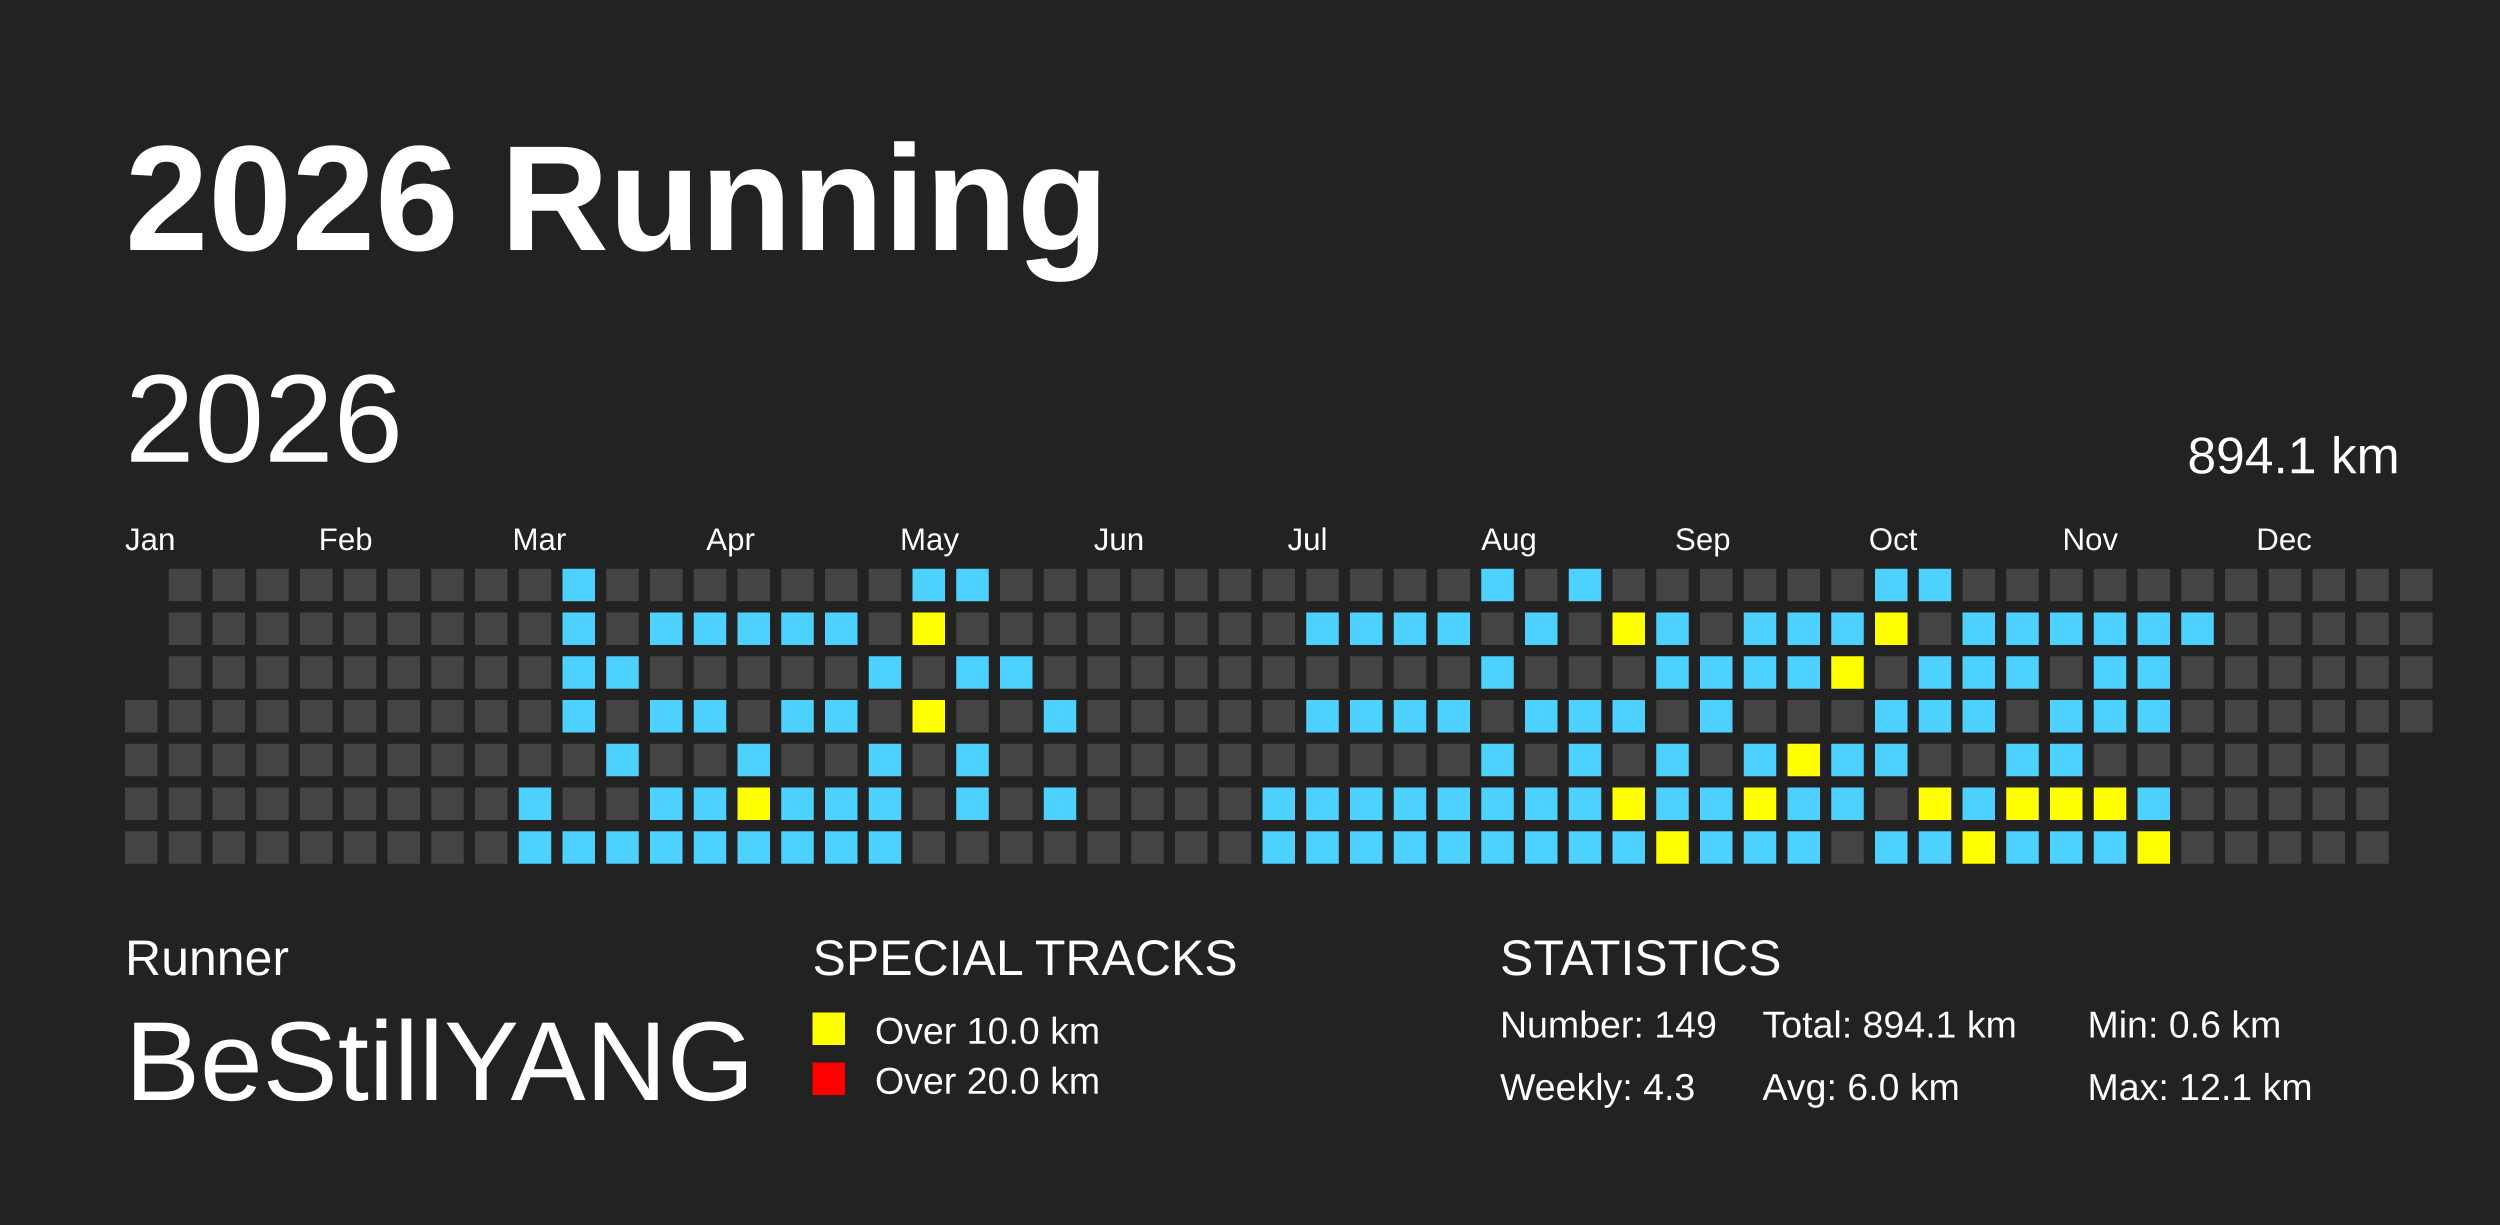
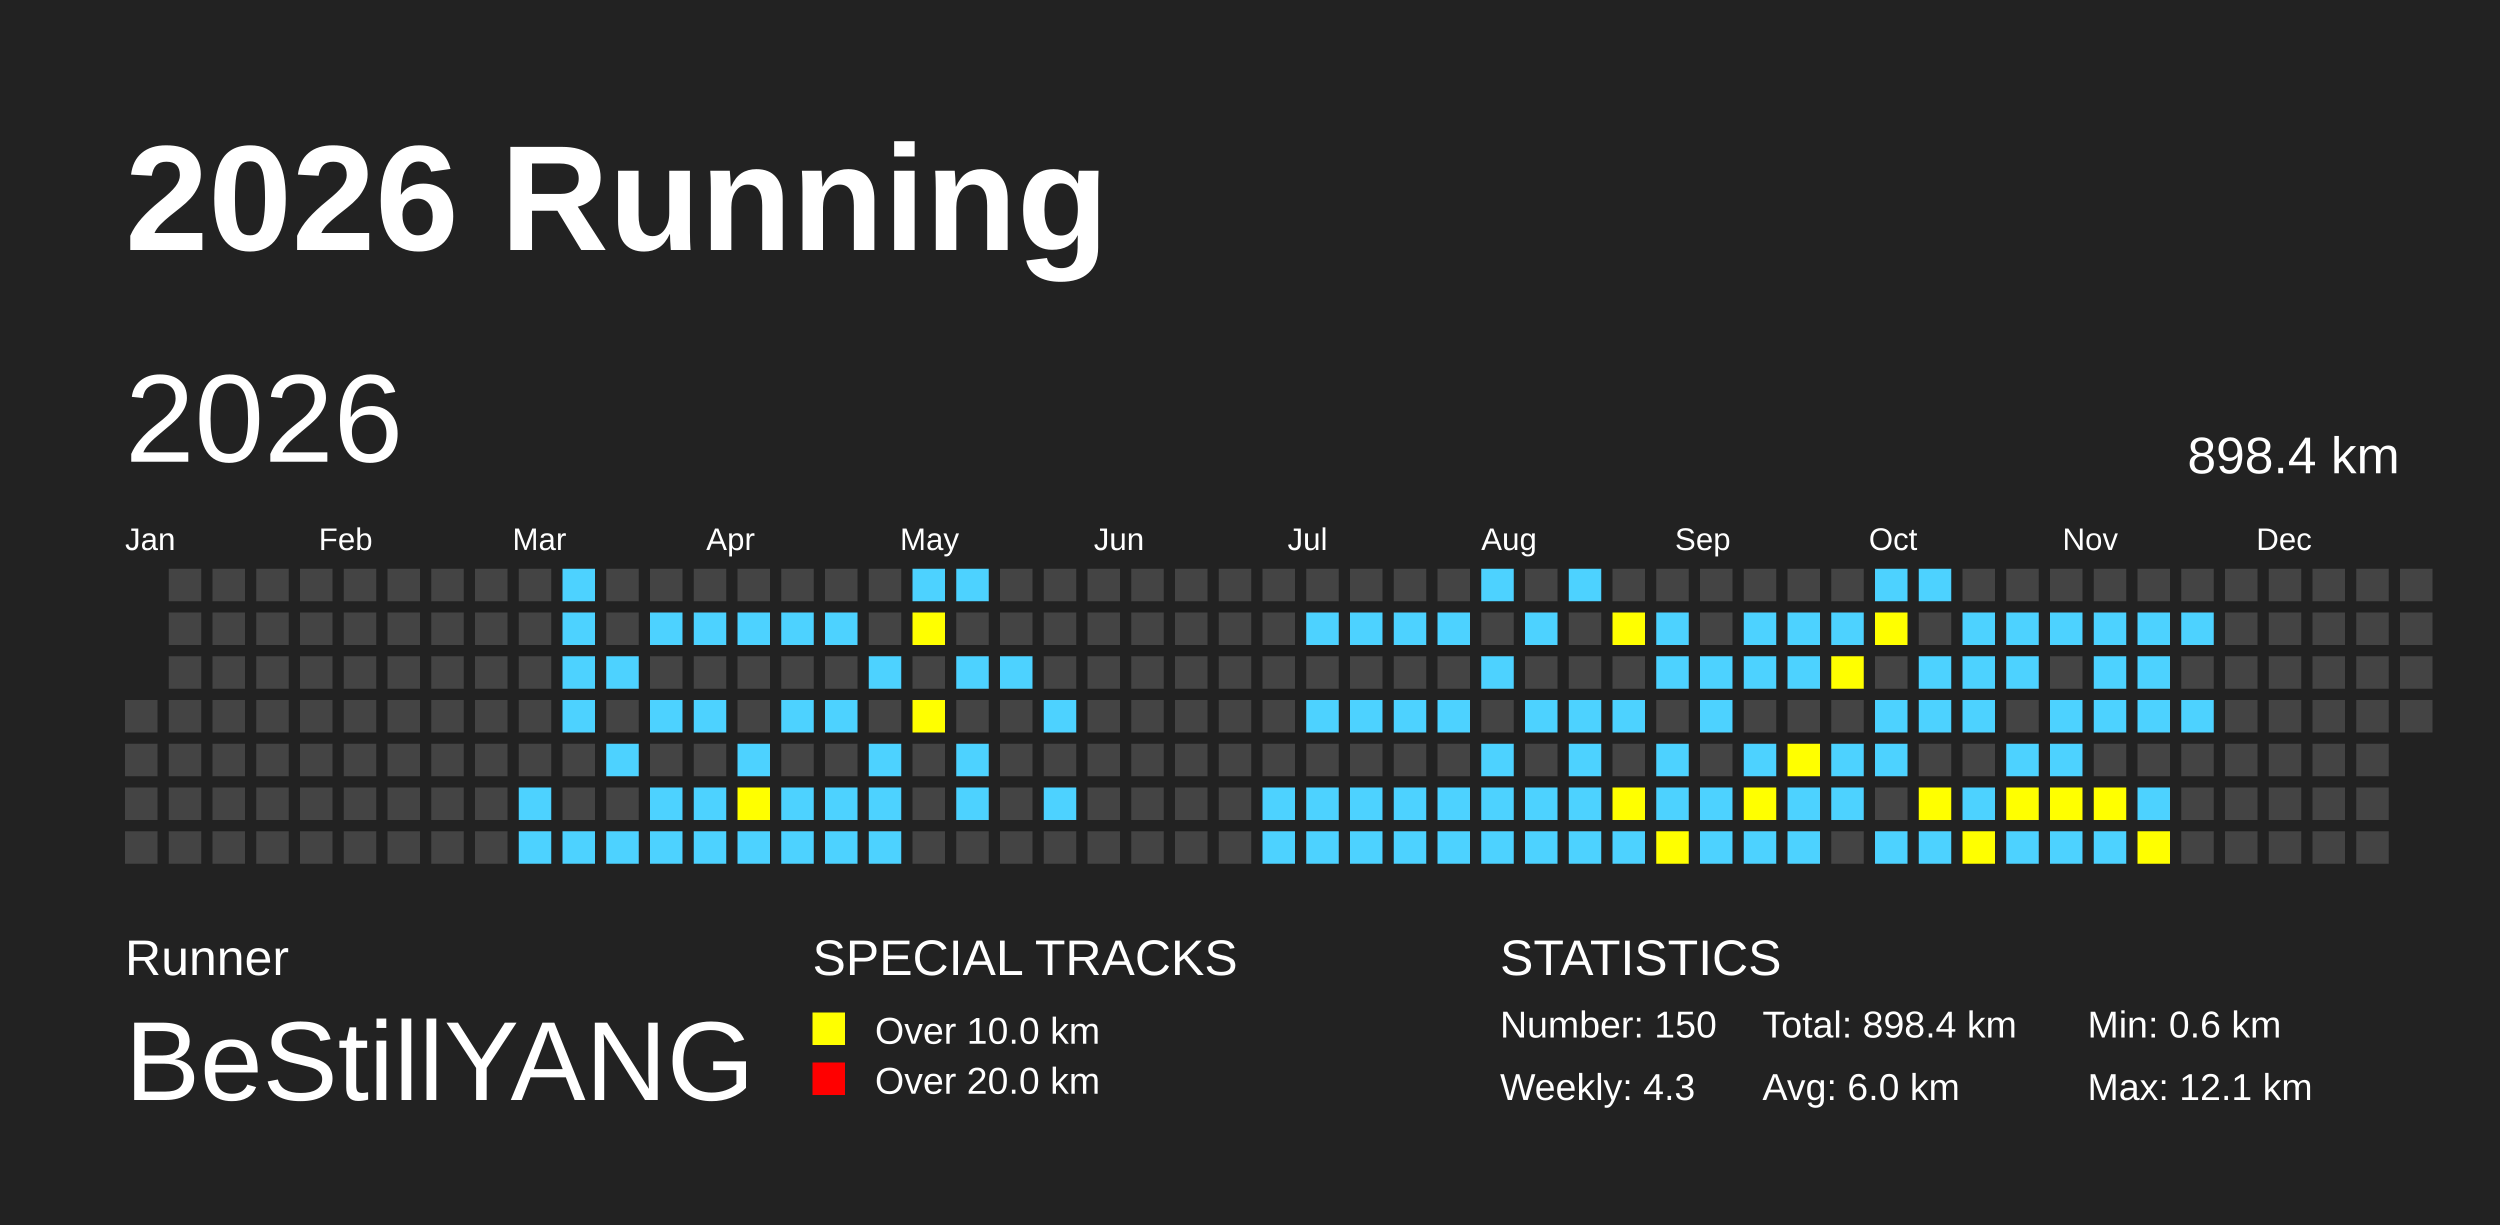
<svg xmlns="http://www.w3.org/2000/svg" baseProfile="full" height="98mm" version="1.1" viewBox="0,0,200,98" width="200mm">
  <defs>
    <pattern height="2" id="indoor-stripe" patternUnits="userSpaceOnUse" width="2">
      <line stroke="white" stroke-opacity="0.45" stroke-width="0.5" x1="0" x2="2" y1="2" y2="0" />
    </pattern>
  </defs>
  <rect fill="#222222" height="98" width="200" x="0" y="0" />
  <text fill="#FFFFFF" style="font-size:12px; font-family:Arial; font-weight:bold;" x="10" y="20">2026 Running</text>
  <text fill="#FFFFFF" style="font-size:4px; font-family:Arial" x="10" y="78">Runner</text>
  <text fill="#FFFFFF" style="font-size:9px; font-family:Arial" x="10" y="88">BeStillYANG</text>
  <text fill="#FFFFFF" style="font-size:4px; font-family:Arial" x="65" y="78">SPECIAL TRACKS</text>
  <rect fill="yellow" height="2.6" width="2.6" x="65" y="81" />
  <text fill="#FFFFFF" style="font-size:3px; font-family:Arial" x="70" y="83.5">Over 10.0 km</text>
  <rect fill="red" height="2.6" width="2.6" x="65" y="85" />
  <text fill="#FFFFFF" style="font-size:3px; font-family:Arial" x="70" y="87.5">Over 20.0 km</text>
  <text fill="#FFFFFF" style="font-size:4px; font-family:Arial" x="120" y="78">STATISTICS</text>
-   <text fill="#FFFFFF" style="font-size:3px; font-family:Arial" x="120" y="83">Number: 149</text>
+   <text fill="#FFFFFF" style="font-size:3px; font-family:Arial" x="120" y="83">Number: 150</text>
  <text fill="#FFFFFF" style="font-size:3px; font-family:Arial" x="120" y="88">Weekly: 4.3</text>
-   <text fill="#FFFFFF" style="font-size:3px; font-family:Arial" x="141" y="83">Total: 894.1 km</text>
+   <text fill="#FFFFFF" style="font-size:3px; font-family:Arial" x="141" y="83">Total: 898.4 km</text>
  <text fill="#FFFFFF" style="font-size:3px; font-family:Arial" x="141" y="88">Avg: 6.0 km</text>
  <text fill="#FFFFFF" style="font-size:3px; font-family:Arial" x="167" y="83">Min: 0.6 km</text>
  <text fill="#FFFFFF" style="font-size:3px; font-family:Arial" x="167" y="88">Max: 12.1 km</text>
  <text dominant-baseline="hanging" fill="#FFFFFF" style="font-size:10.0px; font-family:Arial;" x="10" y="30">2026</text>
-   <text dominant-baseline="hanging" fill="#FFFFFF" style="font-size:4.125px; font-family:Arial;" x="175" y="35">894.1 km</text>
+   <text dominant-baseline="hanging" fill="#FFFFFF" style="font-size:4.125px; font-family:Arial;" x="175" y="35">898.4 km</text>
  <text fill="#FFFFFF" style="font-size:2.5px; font-family:Arial" x="10.0" y="44">Jan</text>
  <text fill="#FFFFFF" style="font-size:2.5px; font-family:Arial" x="25.5" y="44">Feb</text>
  <text fill="#FFFFFF" style="font-size:2.5px; font-family:Arial" x="41.0" y="44">Mar</text>
  <text fill="#FFFFFF" style="font-size:2.5px; font-family:Arial" x="56.5" y="44">Apr</text>
  <text fill="#FFFFFF" style="font-size:2.5px; font-family:Arial" x="72.0" y="44">May</text>
  <text fill="#FFFFFF" style="font-size:2.5px; font-family:Arial" x="87.5" y="44">Jun</text>
  <text fill="#FFFFFF" style="font-size:2.5px; font-family:Arial" x="103.0" y="44">Jul</text>
  <text fill="#FFFFFF" style="font-size:2.5px; font-family:Arial" x="118.5" y="44">Aug</text>
  <text fill="#FFFFFF" style="font-size:2.5px; font-family:Arial" x="134.0" y="44">Sep</text>
  <text fill="#FFFFFF" style="font-size:2.5px; font-family:Arial" x="149.5" y="44">Oct</text>
  <text fill="#FFFFFF" style="font-size:2.5px; font-family:Arial" x="165.0" y="44">Nov</text>
  <text fill="#FFFFFF" style="font-size:2.5px; font-family:Arial" x="180.5" y="44">Dec</text>
  <rect fill="#444444" height="2.6" width="2.6" x="10.0" y="56.0" />
  <rect fill="#444444" height="2.6" width="2.6" x="10.0" y="59.5" />
  <rect fill="#444444" height="2.6" width="2.6" x="10.0" y="63.0" />
  <rect fill="#444444" height="2.6" width="2.6" x="10.0" y="66.5" />
  <rect fill="#444444" height="2.6" width="2.6" x="13.5" y="45.5" />
  <rect fill="#444444" height="2.6" width="2.6" x="13.5" y="49.0" />
  <rect fill="#444444" height="2.6" width="2.6" x="13.5" y="52.5" />
  <rect fill="#444444" height="2.6" width="2.6" x="13.5" y="56.0" />
  <rect fill="#444444" height="2.6" width="2.6" x="13.5" y="59.5" />
  <rect fill="#444444" height="2.6" width="2.6" x="13.5" y="63.0" />
  <rect fill="#444444" height="2.6" width="2.6" x="13.5" y="66.5" />
  <rect fill="#444444" height="2.6" width="2.6" x="17.0" y="45.5" />
  <rect fill="#444444" height="2.6" width="2.6" x="17.0" y="49.0" />
  <rect fill="#444444" height="2.6" width="2.6" x="17.0" y="52.5" />
  <rect fill="#444444" height="2.6" width="2.6" x="17.0" y="56.0" />
  <rect fill="#444444" height="2.6" width="2.6" x="17.0" y="59.5" />
  <rect fill="#444444" height="2.6" width="2.6" x="17.0" y="63.0" />
  <rect fill="#444444" height="2.6" width="2.6" x="17.0" y="66.5" />
  <rect fill="#444444" height="2.6" width="2.6" x="20.5" y="45.5" />
  <rect fill="#444444" height="2.6" width="2.6" x="20.5" y="49.0" />
  <rect fill="#444444" height="2.6" width="2.6" x="20.5" y="52.5" />
  <rect fill="#444444" height="2.6" width="2.6" x="20.5" y="56.0" />
  <rect fill="#444444" height="2.6" width="2.6" x="20.5" y="59.5" />
  <rect fill="#444444" height="2.6" width="2.6" x="20.5" y="63.0" />
  <rect fill="#444444" height="2.6" width="2.6" x="20.5" y="66.5" />
  <rect fill="#444444" height="2.6" width="2.6" x="24.0" y="45.5" />
  <rect fill="#444444" height="2.6" width="2.6" x="24.0" y="49.0" />
  <rect fill="#444444" height="2.6" width="2.6" x="24.0" y="52.5" />
  <rect fill="#444444" height="2.6" width="2.6" x="24.0" y="56.0" />
  <rect fill="#444444" height="2.6" width="2.6" x="24.0" y="59.5" />
  <rect fill="#444444" height="2.6" width="2.6" x="24.0" y="63.0" />
  <rect fill="#444444" height="2.6" width="2.6" x="24.0" y="66.5" />
  <rect fill="#444444" height="2.6" width="2.6" x="27.5" y="45.5" />
  <rect fill="#444444" height="2.6" width="2.6" x="27.5" y="49.0" />
  <rect fill="#444444" height="2.6" width="2.6" x="27.5" y="52.5" />
  <rect fill="#444444" height="2.6" width="2.6" x="27.5" y="56.0" />
  <rect fill="#444444" height="2.6" width="2.6" x="27.5" y="59.5" />
  <rect fill="#444444" height="2.6" width="2.6" x="27.5" y="63.0" />
  <rect fill="#444444" height="2.6" width="2.6" x="27.5" y="66.5" />
  <rect fill="#444444" height="2.6" width="2.6" x="31.0" y="45.5" />
  <rect fill="#444444" height="2.6" width="2.6" x="31.0" y="49.0" />
  <rect fill="#444444" height="2.6" width="2.6" x="31.0" y="52.5" />
  <rect fill="#444444" height="2.6" width="2.6" x="31.0" y="56.0" />
  <rect fill="#444444" height="2.6" width="2.6" x="31.0" y="59.5" />
  <rect fill="#444444" height="2.6" width="2.6" x="31.0" y="63.0" />
  <rect fill="#444444" height="2.6" width="2.6" x="31.0" y="66.5" />
  <rect fill="#444444" height="2.6" width="2.6" x="34.5" y="45.5" />
  <rect fill="#444444" height="2.6" width="2.6" x="34.5" y="49.0" />
  <rect fill="#444444" height="2.6" width="2.6" x="34.5" y="52.5" />
  <rect fill="#444444" height="2.6" width="2.6" x="34.5" y="56.0" />
  <rect fill="#444444" height="2.6" width="2.6" x="34.5" y="59.5" />
  <rect fill="#444444" height="2.6" width="2.6" x="34.5" y="63.0" />
  <rect fill="#444444" height="2.6" width="2.6" x="34.5" y="66.5" />
  <rect fill="#444444" height="2.6" width="2.6" x="38.0" y="45.5" />
  <rect fill="#444444" height="2.6" width="2.6" x="38.0" y="49.0" />
  <rect fill="#444444" height="2.6" width="2.6" x="38.0" y="52.5" />
  <rect fill="#444444" height="2.6" width="2.6" x="38.0" y="56.0" />
  <rect fill="#444444" height="2.6" width="2.6" x="38.0" y="59.5" />
  <rect fill="#444444" height="2.6" width="2.6" x="38.0" y="63.0" />
  <rect fill="#444444" height="2.6" width="2.6" x="38.0" y="66.5" />
  <rect fill="#444444" height="2.6" width="2.6" x="41.5" y="45.5" />
  <rect fill="#444444" height="2.6" width="2.6" x="41.5" y="49.0" />
  <rect fill="#444444" height="2.6" width="2.6" x="41.5" y="52.5" />
  <rect fill="#444444" height="2.6" width="2.6" x="41.5" y="56.0" />
  <rect fill="#444444" height="2.6" width="2.6" x="41.5" y="59.5" />
  <rect fill="#4DD2FF" height="2.6" width="2.6" x="41.5" y="63.0" />
  <rect fill="#4DD2FF" height="2.6" width="2.6" x="41.5" y="66.5" />
  <rect fill="#4DD2FF" height="2.6" width="2.6" x="45.0" y="45.5" />
  <rect fill="#4DD2FF" height="2.6" width="2.6" x="45.0" y="49.0" />
  <rect fill="#4DD2FF" height="2.6" width="2.6" x="45.0" y="52.5" />
  <rect fill="#4DD2FF" height="2.6" width="2.6" x="45.0" y="56.0" />
  <rect fill="#444444" height="2.6" width="2.6" x="45.0" y="59.5" />
  <rect fill="#444444" height="2.6" width="2.6" x="45.0" y="63.0" />
  <rect fill="#4DD2FF" height="2.6" width="2.6" x="45.0" y="66.5" />
  <rect fill="#444444" height="2.6" width="2.6" x="48.5" y="45.5" />
  <rect fill="#444444" height="2.6" width="2.6" x="48.5" y="49.0" />
  <rect fill="#4DD2FF" height="2.6" width="2.6" x="48.5" y="52.5" />
  <rect fill="#444444" height="2.6" width="2.6" x="48.5" y="56.0" />
  <rect fill="#4DD2FF" height="2.6" width="2.6" x="48.5" y="59.5" />
  <rect fill="#444444" height="2.6" width="2.6" x="48.5" y="63.0" />
  <rect fill="#4DD2FF" height="2.6" width="2.6" x="48.5" y="66.5" />
  <rect fill="#444444" height="2.6" width="2.6" x="52.0" y="45.5" />
  <rect fill="#4DD2FF" height="2.6" width="2.6" x="52.0" y="49.0" />
  <rect fill="#444444" height="2.6" width="2.6" x="52.0" y="52.5" />
  <rect fill="#4DD2FF" height="2.6" width="2.6" x="52.0" y="56.0" />
  <rect fill="#444444" height="2.6" width="2.6" x="52.0" y="59.5" />
  <rect fill="#4DD2FF" height="2.6" width="2.6" x="52.0" y="63.0" />
  <rect fill="#4DD2FF" height="2.6" width="2.6" x="52.0" y="66.5" />
  <rect fill="#444444" height="2.6" width="2.6" x="55.5" y="45.5" />
  <rect fill="#4DD2FF" height="2.6" width="2.6" x="55.5" y="49.0" />
  <rect fill="#444444" height="2.6" width="2.6" x="55.5" y="52.5" />
  <rect fill="#4DD2FF" height="2.6" width="2.6" x="55.5" y="56.0" />
  <rect fill="#444444" height="2.6" width="2.6" x="55.5" y="59.5" />
  <rect fill="#4DD2FF" height="2.6" width="2.6" x="55.5" y="63.0" />
  <rect fill="#4DD2FF" height="2.6" width="2.6" x="55.5" y="66.5" />
  <rect fill="#444444" height="2.6" width="2.6" x="59.0" y="45.5" />
  <rect fill="#4DD2FF" height="2.6" width="2.6" x="59.0" y="49.0" />
  <rect fill="#444444" height="2.6" width="2.6" x="59.0" y="52.5" />
  <rect fill="#444444" height="2.6" width="2.6" x="59.0" y="56.0" />
  <rect fill="#4DD2FF" height="2.6" width="2.6" x="59.0" y="59.5" />
  <rect fill="yellow" height="2.6" width="2.6" x="59.0" y="63.0" />
  <rect fill="#4DD2FF" height="2.6" width="2.6" x="59.0" y="66.5" />
  <rect fill="#444444" height="2.6" width="2.6" x="62.5" y="45.5" />
  <rect fill="#4DD2FF" height="2.6" width="2.6" x="62.5" y="49.0" />
  <rect fill="#444444" height="2.6" width="2.6" x="62.5" y="52.5" />
  <rect fill="#4DD2FF" height="2.6" width="2.6" x="62.5" y="56.0" />
  <rect fill="#444444" height="2.6" width="2.6" x="62.5" y="59.5" />
  <rect fill="#4DD2FF" height="2.6" width="2.6" x="62.5" y="63.0" />
  <rect fill="#4DD2FF" height="2.6" width="2.6" x="62.5" y="66.5" />
  <rect fill="#444444" height="2.6" width="2.6" x="66.0" y="45.5" />
  <rect fill="#4DD2FF" height="2.6" width="2.6" x="66.0" y="49.0" />
  <rect fill="#444444" height="2.6" width="2.6" x="66.0" y="52.5" />
  <rect fill="#4DD2FF" height="2.6" width="2.6" x="66.0" y="56.0" />
  <rect fill="#444444" height="2.6" width="2.6" x="66.0" y="59.5" />
  <rect fill="#4DD2FF" height="2.6" width="2.6" x="66.0" y="63.0" />
  <rect fill="#4DD2FF" height="2.6" width="2.6" x="66.0" y="66.5" />
  <rect fill="#444444" height="2.6" width="2.6" x="69.5" y="45.5" />
  <rect fill="#444444" height="2.6" width="2.6" x="69.5" y="49.0" />
  <rect fill="#4DD2FF" height="2.6" width="2.6" x="69.5" y="52.5" />
  <rect fill="#444444" height="2.6" width="2.6" x="69.5" y="56.0" />
  <rect fill="#4DD2FF" height="2.6" width="2.6" x="69.5" y="59.5" />
  <rect fill="#4DD2FF" height="2.6" width="2.6" x="69.5" y="63.0" />
  <rect fill="#4DD2FF" height="2.6" width="2.6" x="69.5" y="66.5" />
  <rect fill="#4DD2FF" height="2.6" width="2.6" x="73.0" y="45.5" />
  <rect fill="yellow" height="2.6" width="2.6" x="73.0" y="49.0" />
  <rect fill="#444444" height="2.6" width="2.6" x="73.0" y="52.5" />
  <rect fill="yellow" height="2.6" width="2.6" x="73.0" y="56.0" />
  <rect fill="#444444" height="2.6" width="2.6" x="73.0" y="59.5" />
  <rect fill="#444444" height="2.6" width="2.6" x="73.0" y="63.0" />
  <rect fill="#444444" height="2.6" width="2.6" x="73.0" y="66.5" />
  <rect fill="#4DD2FF" height="2.6" width="2.6" x="76.5" y="45.5" />
  <rect fill="#444444" height="2.6" width="2.6" x="76.5" y="49.0" />
  <rect fill="#4DD2FF" height="2.6" width="2.6" x="76.5" y="52.5" />
  <rect fill="#444444" height="2.6" width="2.6" x="76.5" y="56.0" />
  <rect fill="#4DD2FF" height="2.6" width="2.6" x="76.5" y="59.5" />
  <rect fill="#4DD2FF" height="2.6" width="2.6" x="76.5" y="63.0" />
  <rect fill="#444444" height="2.6" width="2.6" x="76.5" y="66.5" />
  <rect fill="#444444" height="2.6" width="2.6" x="80.0" y="45.5" />
  <rect fill="#444444" height="2.6" width="2.6" x="80.0" y="49.0" />
  <rect fill="#4DD2FF" height="2.6" width="2.6" x="80.0" y="52.5" />
  <rect fill="#444444" height="2.6" width="2.6" x="80.0" y="56.0" />
  <rect fill="#444444" height="2.6" width="2.6" x="80.0" y="59.5" />
  <rect fill="#444444" height="2.6" width="2.6" x="80.0" y="63.0" />
  <rect fill="#444444" height="2.6" width="2.6" x="80.0" y="66.5" />
  <rect fill="#444444" height="2.6" width="2.6" x="83.5" y="45.5" />
  <rect fill="#444444" height="2.6" width="2.6" x="83.5" y="49.0" />
  <rect fill="#444444" height="2.6" width="2.6" x="83.5" y="52.5" />
  <rect fill="#4DD2FF" height="2.6" width="2.6" x="83.5" y="56.0" />
  <rect fill="#444444" height="2.6" width="2.6" x="83.5" y="59.5" />
  <rect fill="#4DD2FF" height="2.6" width="2.6" x="83.5" y="63.0" />
  <rect fill="#444444" height="2.6" width="2.6" x="83.5" y="66.5" />
  <rect fill="#444444" height="2.6" width="2.6" x="87.0" y="45.5" />
  <rect fill="#444444" height="2.6" width="2.6" x="87.0" y="49.0" />
  <rect fill="#444444" height="2.6" width="2.6" x="87.0" y="52.5" />
  <rect fill="#444444" height="2.6" width="2.6" x="87.0" y="56.0" />
  <rect fill="#444444" height="2.6" width="2.6" x="87.0" y="59.5" />
  <rect fill="#444444" height="2.6" width="2.6" x="87.0" y="63.0" />
  <rect fill="#444444" height="2.6" width="2.6" x="87.0" y="66.5" />
  <rect fill="#444444" height="2.6" width="2.6" x="90.5" y="45.5" />
  <rect fill="#444444" height="2.6" width="2.6" x="90.5" y="49.0" />
  <rect fill="#444444" height="2.6" width="2.6" x="90.5" y="52.5" />
  <rect fill="#444444" height="2.6" width="2.6" x="90.5" y="56.0" />
  <rect fill="#444444" height="2.6" width="2.6" x="90.5" y="59.5" />
  <rect fill="#444444" height="2.6" width="2.6" x="90.5" y="63.0" />
  <rect fill="#444444" height="2.6" width="2.6" x="90.5" y="66.5" />
  <rect fill="#444444" height="2.6" width="2.6" x="94.0" y="45.5" />
  <rect fill="#444444" height="2.6" width="2.6" x="94.0" y="49.0" />
  <rect fill="#444444" height="2.6" width="2.6" x="94.0" y="52.5" />
  <rect fill="#444444" height="2.6" width="2.6" x="94.0" y="56.0" />
  <rect fill="#444444" height="2.6" width="2.6" x="94.0" y="59.5" />
  <rect fill="#444444" height="2.6" width="2.6" x="94.0" y="63.0" />
  <rect fill="#444444" height="2.6" width="2.6" x="94.0" y="66.5" />
  <rect fill="#444444" height="2.6" width="2.6" x="97.5" y="45.5" />
  <rect fill="#444444" height="2.6" width="2.6" x="97.5" y="49.0" />
  <rect fill="#444444" height="2.6" width="2.6" x="97.5" y="52.5" />
  <rect fill="#444444" height="2.6" width="2.6" x="97.5" y="56.0" />
  <rect fill="#444444" height="2.6" width="2.6" x="97.5" y="59.5" />
  <rect fill="#444444" height="2.6" width="2.6" x="97.5" y="63.0" />
  <rect fill="#444444" height="2.6" width="2.6" x="97.5" y="66.5" />
  <rect fill="#444444" height="2.6" width="2.6" x="101.0" y="45.5" />
  <rect fill="#444444" height="2.6" width="2.6" x="101.0" y="49.0" />
  <rect fill="#444444" height="2.6" width="2.6" x="101.0" y="52.5" />
  <rect fill="#444444" height="2.6" width="2.6" x="101.0" y="56.0" />
  <rect fill="#444444" height="2.6" width="2.6" x="101.0" y="59.5" />
  <rect fill="#4DD2FF" height="2.6" width="2.6" x="101.0" y="63.0" />
  <rect fill="#4DD2FF" height="2.6" width="2.6" x="101.0" y="66.5" />
  <rect fill="#444444" height="2.6" width="2.6" x="104.5" y="45.5" />
  <rect fill="#4DD2FF" height="2.6" width="2.6" x="104.5" y="49.0" />
  <rect fill="#444444" height="2.6" width="2.6" x="104.5" y="52.5" />
  <rect fill="#4DD2FF" height="2.6" width="2.6" x="104.5" y="56.0" />
  <rect fill="#444444" height="2.6" width="2.6" x="104.5" y="59.5" />
  <rect fill="#4DD2FF" height="2.6" width="2.6" x="104.5" y="63.0" />
  <rect fill="#4DD2FF" height="2.6" width="2.6" x="104.5" y="66.5" />
  <rect fill="#444444" height="2.6" width="2.6" x="108.0" y="45.5" />
  <rect fill="#4DD2FF" height="2.6" width="2.6" x="108.0" y="49.0" />
  <rect fill="#444444" height="2.6" width="2.6" x="108.0" y="52.5" />
  <rect fill="#4DD2FF" height="2.6" width="2.6" x="108.0" y="56.0" />
  <rect fill="#444444" height="2.6" width="2.6" x="108.0" y="59.5" />
  <rect fill="#4DD2FF" height="2.6" width="2.6" x="108.0" y="63.0" />
  <rect fill="#4DD2FF" height="2.6" width="2.6" x="108.0" y="66.5" />
  <rect fill="#444444" height="2.6" width="2.6" x="111.5" y="45.5" />
  <rect fill="#4DD2FF" height="2.6" width="2.6" x="111.5" y="49.0" />
  <rect fill="#444444" height="2.6" width="2.6" x="111.5" y="52.5" />
  <rect fill="#4DD2FF" height="2.6" width="2.6" x="111.5" y="56.0" />
  <rect fill="#444444" height="2.6" width="2.6" x="111.5" y="59.5" />
  <rect fill="#4DD2FF" height="2.6" width="2.6" x="111.5" y="63.0" />
  <rect fill="#4DD2FF" height="2.6" width="2.6" x="111.5" y="66.5" />
  <rect fill="#444444" height="2.6" width="2.6" x="115.0" y="45.5" />
  <rect fill="#4DD2FF" height="2.6" width="2.6" x="115.0" y="49.0" />
  <rect fill="#444444" height="2.6" width="2.6" x="115.0" y="52.5" />
  <rect fill="#4DD2FF" height="2.6" width="2.6" x="115.0" y="56.0" />
  <rect fill="#444444" height="2.6" width="2.6" x="115.0" y="59.5" />
  <rect fill="#4DD2FF" height="2.6" width="2.6" x="115.0" y="63.0" />
  <rect fill="#4DD2FF" height="2.6" width="2.6" x="115.0" y="66.5" />
  <rect fill="#4DD2FF" height="2.6" width="2.6" x="118.5" y="45.5" />
  <rect fill="#444444" height="2.6" width="2.6" x="118.5" y="49.0" />
  <rect fill="#4DD2FF" height="2.6" width="2.6" x="118.5" y="52.5" />
  <rect fill="#444444" height="2.6" width="2.6" x="118.5" y="56.0" />
  <rect fill="#4DD2FF" height="2.6" width="2.6" x="118.5" y="59.5" />
  <rect fill="#4DD2FF" height="2.6" width="2.6" x="118.5" y="63.0" />
  <rect fill="#4DD2FF" height="2.6" width="2.6" x="118.5" y="66.5" />
  <rect fill="#444444" height="2.6" width="2.6" x="122.0" y="45.5" />
  <rect fill="#4DD2FF" height="2.6" width="2.6" x="122.0" y="49.0" />
  <rect fill="#444444" height="2.6" width="2.6" x="122.0" y="52.5" />
  <rect fill="#4DD2FF" height="2.6" width="2.6" x="122.0" y="56.0" />
  <rect fill="#444444" height="2.6" width="2.6" x="122.0" y="59.5" />
  <rect fill="#4DD2FF" height="2.6" width="2.6" x="122.0" y="63.0" />
  <rect fill="#4DD2FF" height="2.6" width="2.6" x="122.0" y="66.5" />
  <rect fill="#4DD2FF" height="2.6" width="2.6" x="125.5" y="45.5" />
  <rect fill="#444444" height="2.6" width="2.6" x="125.5" y="49.0" />
  <rect fill="#444444" height="2.6" width="2.6" x="125.5" y="52.5" />
  <rect fill="#4DD2FF" height="2.6" width="2.6" x="125.5" y="56.0" />
  <rect fill="#4DD2FF" height="2.6" width="2.6" x="125.5" y="59.5" />
  <rect fill="#4DD2FF" height="2.6" width="2.6" x="125.5" y="63.0" />
  <rect fill="#4DD2FF" height="2.6" width="2.6" x="125.5" y="66.5" />
  <rect fill="#444444" height="2.6" width="2.6" x="129.0" y="45.5" />
  <rect fill="yellow" height="2.6" width="2.6" x="129.0" y="49.0" />
  <rect fill="#444444" height="2.6" width="2.6" x="129.0" y="52.5" />
  <rect fill="#4DD2FF" height="2.6" width="2.6" x="129.0" y="56.0" />
  <rect fill="#444444" height="2.6" width="2.6" x="129.0" y="59.5" />
  <rect fill="yellow" height="2.6" width="2.6" x="129.0" y="63.0" />
  <rect fill="#4DD2FF" height="2.6" width="2.6" x="129.0" y="66.5" />
  <rect fill="#444444" height="2.6" width="2.6" x="132.5" y="45.5" />
  <rect fill="#4DD2FF" height="2.6" width="2.6" x="132.5" y="49.0" />
  <rect fill="#4DD2FF" height="2.6" width="2.6" x="132.5" y="52.5" />
  <rect fill="#444444" height="2.6" width="2.6" x="132.5" y="56.0" />
  <rect fill="#4DD2FF" height="2.6" width="2.6" x="132.5" y="59.5" />
  <rect fill="#4DD2FF" height="2.6" width="2.6" x="132.5" y="63.0" />
  <rect fill="yellow" height="2.6" width="2.6" x="132.5" y="66.5" />
  <rect fill="#444444" height="2.6" width="2.6" x="136.0" y="45.5" />
  <rect fill="#444444" height="2.6" width="2.6" x="136.0" y="49.0" />
  <rect fill="#4DD2FF" height="2.6" width="2.6" x="136.0" y="52.5" />
  <rect fill="#4DD2FF" height="2.6" width="2.6" x="136.0" y="56.0" />
  <rect fill="#444444" height="2.6" width="2.6" x="136.0" y="59.5" />
  <rect fill="#4DD2FF" height="2.6" width="2.6" x="136.0" y="63.0" />
  <rect fill="#4DD2FF" height="2.6" width="2.6" x="136.0" y="66.5" />
  <rect fill="#444444" height="2.6" width="2.6" x="139.5" y="45.5" />
  <rect fill="#4DD2FF" height="2.6" width="2.6" x="139.5" y="49.0" />
  <rect fill="#4DD2FF" height="2.6" width="2.6" x="139.5" y="52.5" />
  <rect fill="#444444" height="2.6" width="2.6" x="139.5" y="56.0" />
  <rect fill="#4DD2FF" height="2.6" width="2.6" x="139.5" y="59.5" />
  <rect fill="yellow" height="2.6" width="2.6" x="139.5" y="63.0" />
  <rect fill="#4DD2FF" height="2.6" width="2.6" x="139.5" y="66.5" />
  <rect fill="#444444" height="2.6" width="2.6" x="143.0" y="45.5" />
  <rect fill="#4DD2FF" height="2.6" width="2.6" x="143.0" y="49.0" />
  <rect fill="#4DD2FF" height="2.6" width="2.6" x="143.0" y="52.5" />
  <rect fill="#444444" height="2.6" width="2.6" x="143.0" y="56.0" />
  <rect fill="yellow" height="2.6" width="2.6" x="143.0" y="59.5" />
  <rect fill="#4DD2FF" height="2.6" width="2.6" x="143.0" y="63.0" />
  <rect fill="#4DD2FF" height="2.6" width="2.6" x="143.0" y="66.5" />
  <rect fill="#444444" height="2.6" width="2.6" x="146.5" y="45.5" />
  <rect fill="#4DD2FF" height="2.6" width="2.6" x="146.5" y="49.0" />
  <rect fill="yellow" height="2.6" width="2.6" x="146.5" y="52.5" />
  <rect fill="#444444" height="2.6" width="2.6" x="146.5" y="56.0" />
  <rect fill="#4DD2FF" height="2.6" width="2.6" x="146.5" y="59.5" />
  <rect fill="#4DD2FF" height="2.6" width="2.6" x="146.5" y="63.0" />
  <rect fill="#444444" height="2.6" width="2.6" x="146.5" y="66.5" />
  <rect fill="#4DD2FF" height="2.6" width="2.6" x="150.0" y="45.5" />
  <rect fill="yellow" height="2.6" width="2.6" x="150.0" y="49.0" />
  <rect fill="#444444" height="2.6" width="2.6" x="150.0" y="52.5" />
  <rect fill="#4DD2FF" height="2.6" width="2.6" x="150.0" y="56.0" />
  <rect fill="#4DD2FF" height="2.6" width="2.6" x="150.0" y="59.5" />
  <rect fill="#444444" height="2.6" width="2.6" x="150.0" y="63.0" />
  <rect fill="#4DD2FF" height="2.6" width="2.6" x="150.0" y="66.5" />
  <rect fill="#4DD2FF" height="2.6" width="2.6" x="153.5" y="45.5" />
  <rect fill="#444444" height="2.6" width="2.6" x="153.5" y="49.0" />
  <rect fill="#4DD2FF" height="2.6" width="2.6" x="153.5" y="52.5" />
  <rect fill="#4DD2FF" height="2.6" width="2.6" x="153.5" y="56.0" />
  <rect fill="#444444" height="2.6" width="2.6" x="153.5" y="59.5" />
  <rect fill="yellow" height="2.6" width="2.6" x="153.5" y="63.0" />
  <rect fill="#4DD2FF" height="2.6" width="2.6" x="153.5" y="66.5" />
  <rect fill="#444444" height="2.6" width="2.6" x="157.0" y="45.5" />
  <rect fill="#4DD2FF" height="2.6" width="2.6" x="157.0" y="49.0" />
  <rect fill="#4DD2FF" height="2.6" width="2.6" x="157.0" y="52.5" />
  <rect fill="#4DD2FF" height="2.6" width="2.6" x="157.0" y="56.0" />
  <rect fill="#444444" height="2.6" width="2.6" x="157.0" y="59.5" />
  <rect fill="#4DD2FF" height="2.6" width="2.6" x="157.0" y="63.0" />
  <rect fill="yellow" height="2.6" width="2.6" x="157.0" y="66.5" />
  <rect fill="#444444" height="2.6" width="2.6" x="160.5" y="45.5" />
  <rect fill="#4DD2FF" height="2.6" width="2.6" x="160.5" y="49.0" />
  <rect fill="#4DD2FF" height="2.6" width="2.6" x="160.5" y="52.5" />
  <rect fill="#444444" height="2.6" width="2.6" x="160.5" y="56.0" />
  <rect fill="#4DD2FF" height="2.6" width="2.6" x="160.5" y="59.5" />
  <rect fill="yellow" height="2.6" width="2.6" x="160.5" y="63.0" />
  <rect fill="#4DD2FF" height="2.6" width="2.6" x="160.5" y="66.5" />
  <rect fill="#444444" height="2.6" width="2.6" x="164.0" y="45.5" />
  <rect fill="#4DD2FF" height="2.6" width="2.6" x="164.0" y="49.0" />
  <rect fill="#444444" height="2.6" width="2.6" x="164.0" y="52.5" />
  <rect fill="#4DD2FF" height="2.6" width="2.6" x="164.0" y="56.0" />
  <rect fill="#4DD2FF" height="2.6" width="2.6" x="164.0" y="59.5" />
  <rect fill="yellow" height="2.6" width="2.6" x="164.0" y="63.0" />
  <rect fill="#4DD2FF" height="2.6" width="2.6" x="164.0" y="66.5" />
  <rect fill="#444444" height="2.6" width="2.6" x="167.5" y="45.5" />
  <rect fill="#4DD2FF" height="2.6" width="2.6" x="167.5" y="49.0" />
  <rect fill="#4DD2FF" height="2.6" width="2.6" x="167.5" y="52.5" />
  <rect fill="#4DD2FF" height="2.6" width="2.6" x="167.5" y="56.0" />
  <rect fill="#444444" height="2.6" width="2.6" x="167.5" y="59.5" />
  <rect fill="yellow" height="2.6" width="2.6" x="167.5" y="63.0" />
  <rect fill="#4DD2FF" height="2.6" width="2.6" x="167.5" y="66.5" />
  <rect fill="#444444" height="2.6" width="2.6" x="171.0" y="45.5" />
  <rect fill="#4DD2FF" height="2.6" width="2.6" x="171.0" y="49.0" />
  <rect fill="#4DD2FF" height="2.6" width="2.6" x="171.0" y="52.5" />
  <rect fill="#4DD2FF" height="2.6" width="2.6" x="171.0" y="56.0" />
  <rect fill="#444444" height="2.6" width="2.6" x="171.0" y="59.5" />
  <rect fill="#4DD2FF" height="2.6" width="2.6" x="171.0" y="63.0" />
  <rect fill="yellow" height="2.6" width="2.6" x="171.0" y="66.5" />
  <rect fill="#444444" height="2.6" width="2.6" x="174.5" y="45.5" />
  <rect fill="#4DD2FF" height="2.6" width="2.6" x="174.5" y="49.0" />
  <rect fill="#444444" height="2.6" width="2.6" x="174.5" y="52.5" />
-   <rect fill="#444444" height="2.6" width="2.6" x="174.5" y="56.0" />
+   <rect fill="#4DD2FF" height="2.6" width="2.6" x="174.5" y="56.0" />
  <rect fill="#444444" height="2.6" width="2.6" x="174.5" y="59.5" />
  <rect fill="#444444" height="2.6" width="2.6" x="174.5" y="63.0" />
  <rect fill="#444444" height="2.6" width="2.6" x="174.5" y="66.5" />
  <rect fill="#444444" height="2.6" width="2.6" x="178.0" y="45.5" />
  <rect fill="#444444" height="2.6" width="2.6" x="178.0" y="49.0" />
  <rect fill="#444444" height="2.6" width="2.6" x="178.0" y="52.5" />
  <rect fill="#444444" height="2.6" width="2.6" x="178.0" y="56.0" />
  <rect fill="#444444" height="2.6" width="2.6" x="178.0" y="59.5" />
  <rect fill="#444444" height="2.6" width="2.6" x="178.0" y="63.0" />
  <rect fill="#444444" height="2.6" width="2.6" x="178.0" y="66.5" />
  <rect fill="#444444" height="2.6" width="2.6" x="181.5" y="45.5" />
  <rect fill="#444444" height="2.6" width="2.6" x="181.5" y="49.0" />
  <rect fill="#444444" height="2.6" width="2.6" x="181.5" y="52.5" />
  <rect fill="#444444" height="2.6" width="2.6" x="181.5" y="56.0" />
  <rect fill="#444444" height="2.6" width="2.6" x="181.5" y="59.5" />
  <rect fill="#444444" height="2.6" width="2.6" x="181.5" y="63.0" />
  <rect fill="#444444" height="2.6" width="2.6" x="181.5" y="66.5" />
  <rect fill="#444444" height="2.6" width="2.6" x="185.0" y="45.5" />
  <rect fill="#444444" height="2.6" width="2.6" x="185.0" y="49.0" />
  <rect fill="#444444" height="2.6" width="2.6" x="185.0" y="52.5" />
  <rect fill="#444444" height="2.6" width="2.6" x="185.0" y="56.0" />
  <rect fill="#444444" height="2.6" width="2.6" x="185.0" y="59.5" />
  <rect fill="#444444" height="2.6" width="2.6" x="185.0" y="63.0" />
  <rect fill="#444444" height="2.6" width="2.6" x="185.0" y="66.5" />
  <rect fill="#444444" height="2.6" width="2.6" x="188.5" y="45.5" />
  <rect fill="#444444" height="2.6" width="2.6" x="188.5" y="49.0" />
  <rect fill="#444444" height="2.6" width="2.6" x="188.5" y="52.5" />
  <rect fill="#444444" height="2.6" width="2.6" x="188.5" y="56.0" />
  <rect fill="#444444" height="2.6" width="2.6" x="188.5" y="59.5" />
  <rect fill="#444444" height="2.6" width="2.6" x="188.5" y="63.0" />
  <rect fill="#444444" height="2.6" width="2.6" x="188.5" y="66.5" />
  <rect fill="#444444" height="2.6" width="2.6" x="192.0" y="45.5" />
  <rect fill="#444444" height="2.6" width="2.6" x="192.0" y="49.0" />
  <rect fill="#444444" height="2.6" width="2.6" x="192.0" y="52.5" />
  <rect fill="#444444" height="2.6" width="2.6" x="192.0" y="56.0" />
</svg>
